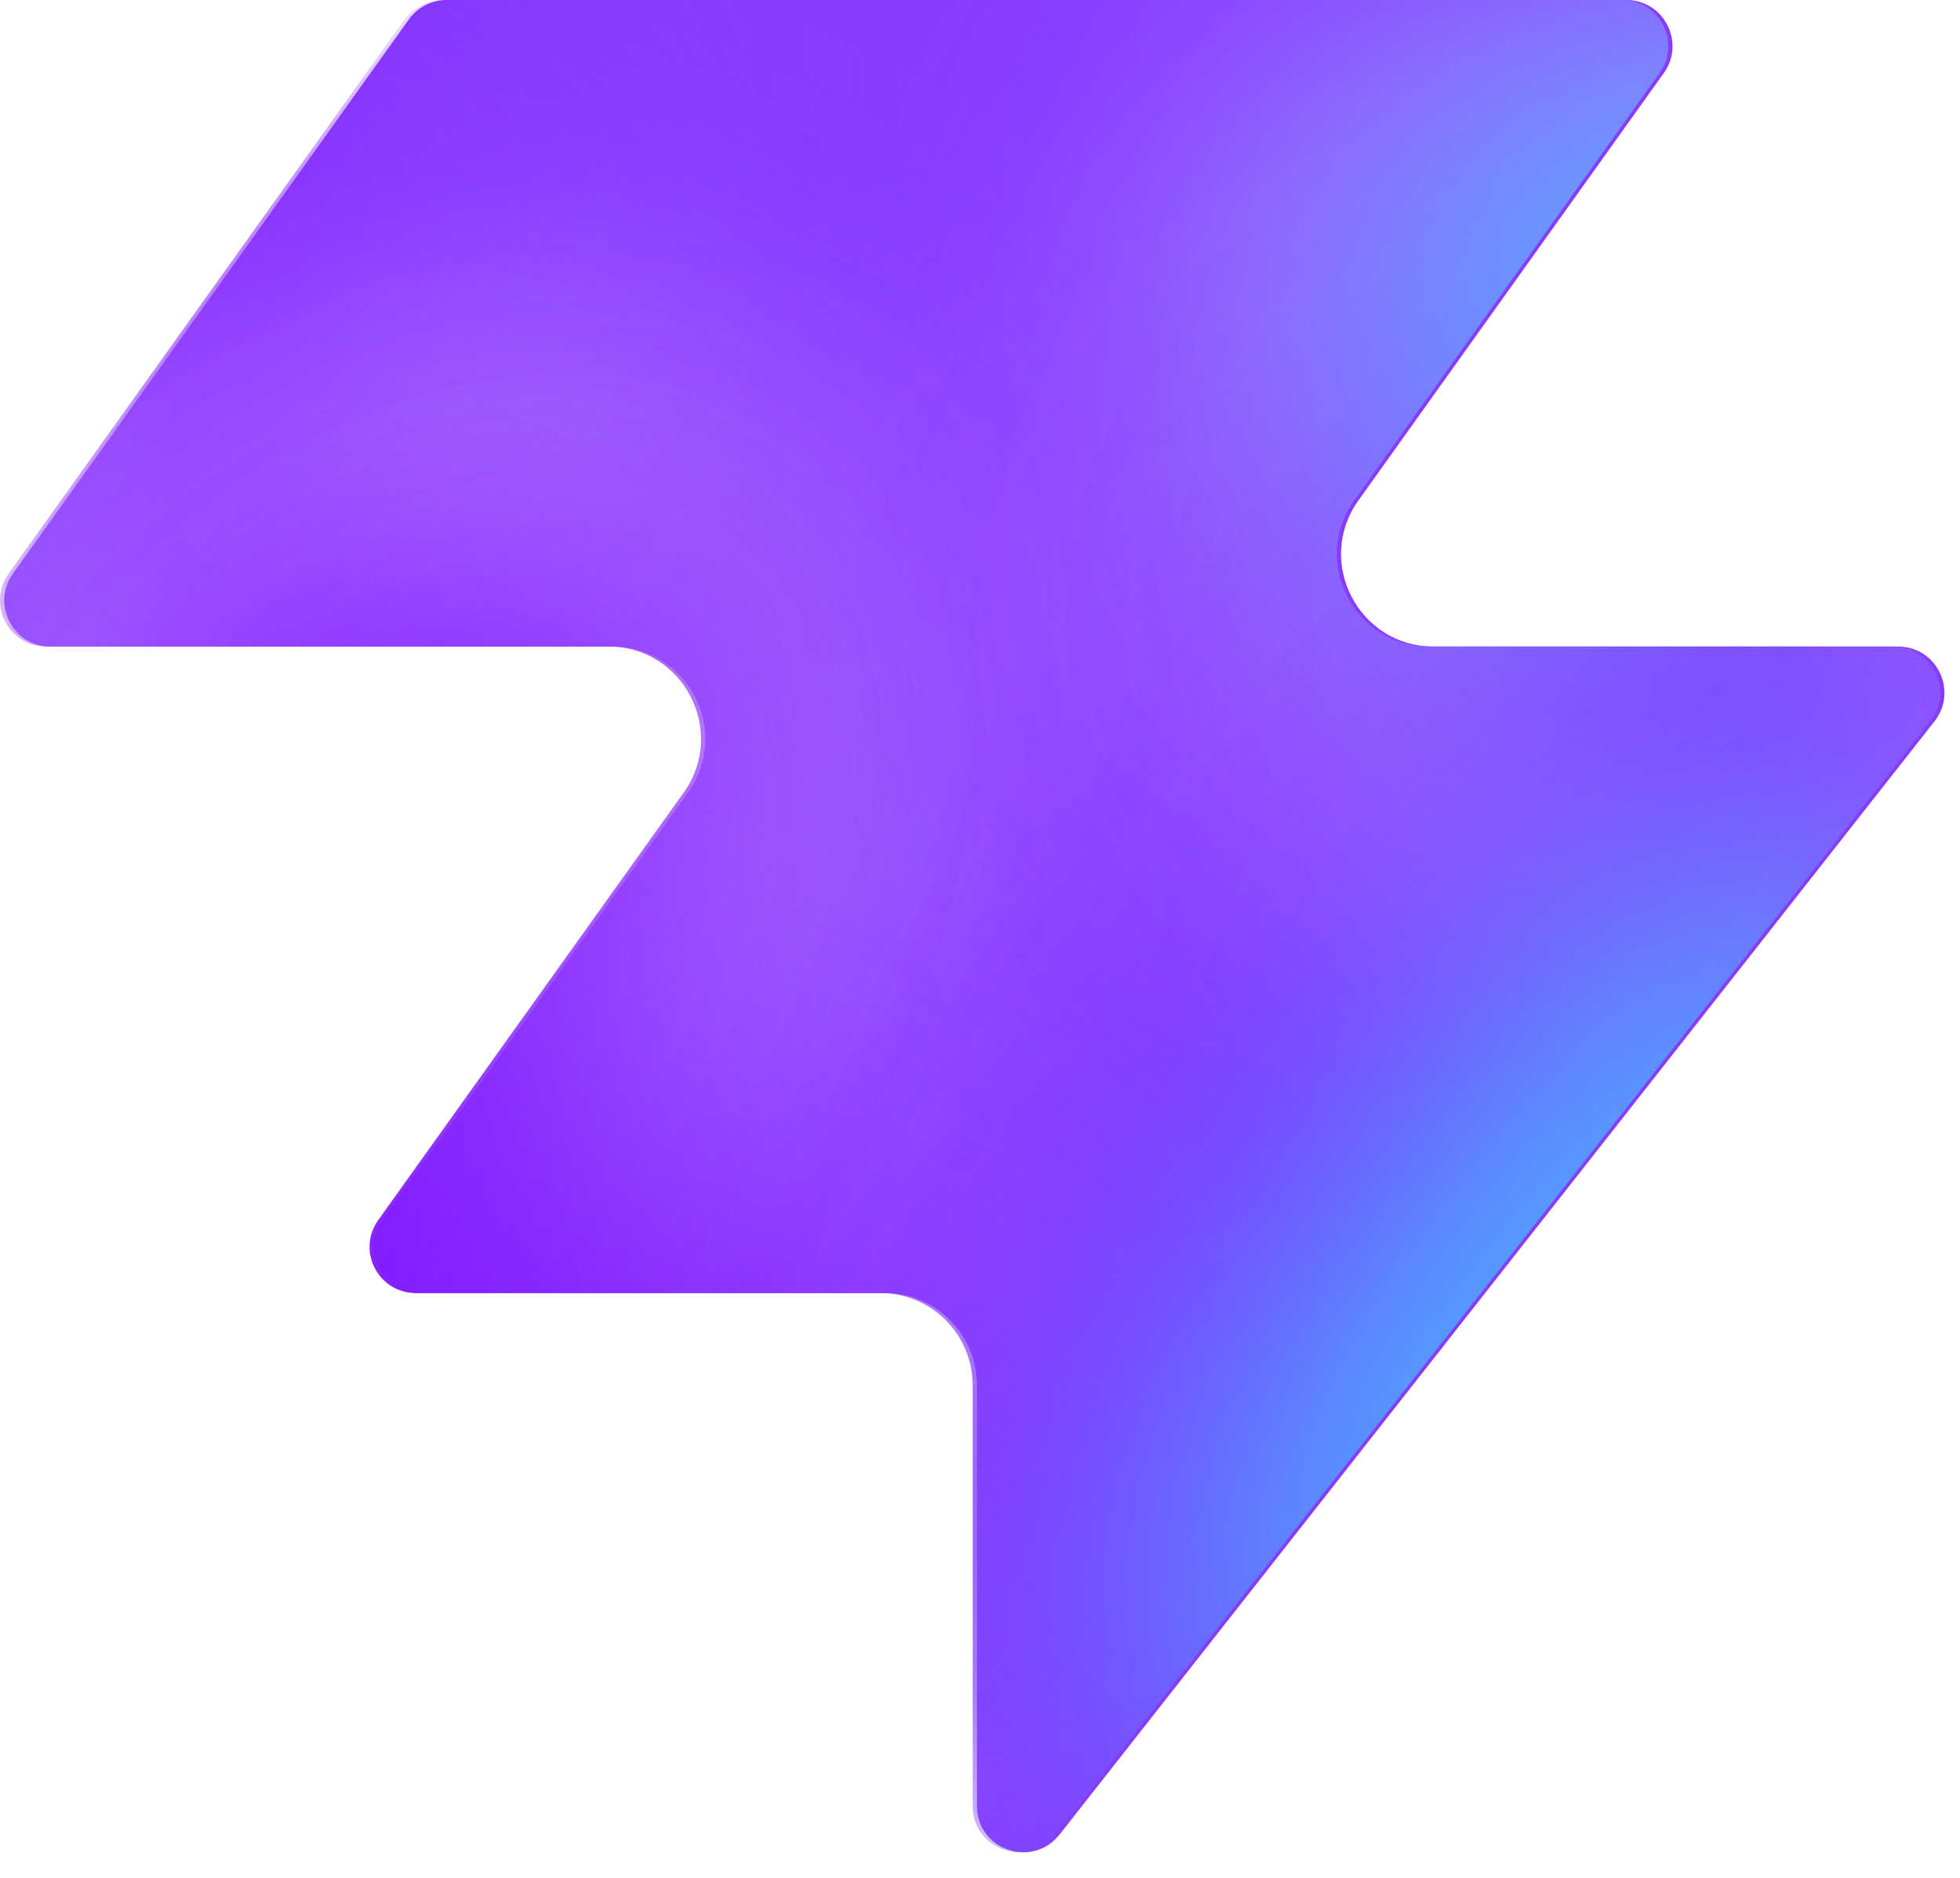
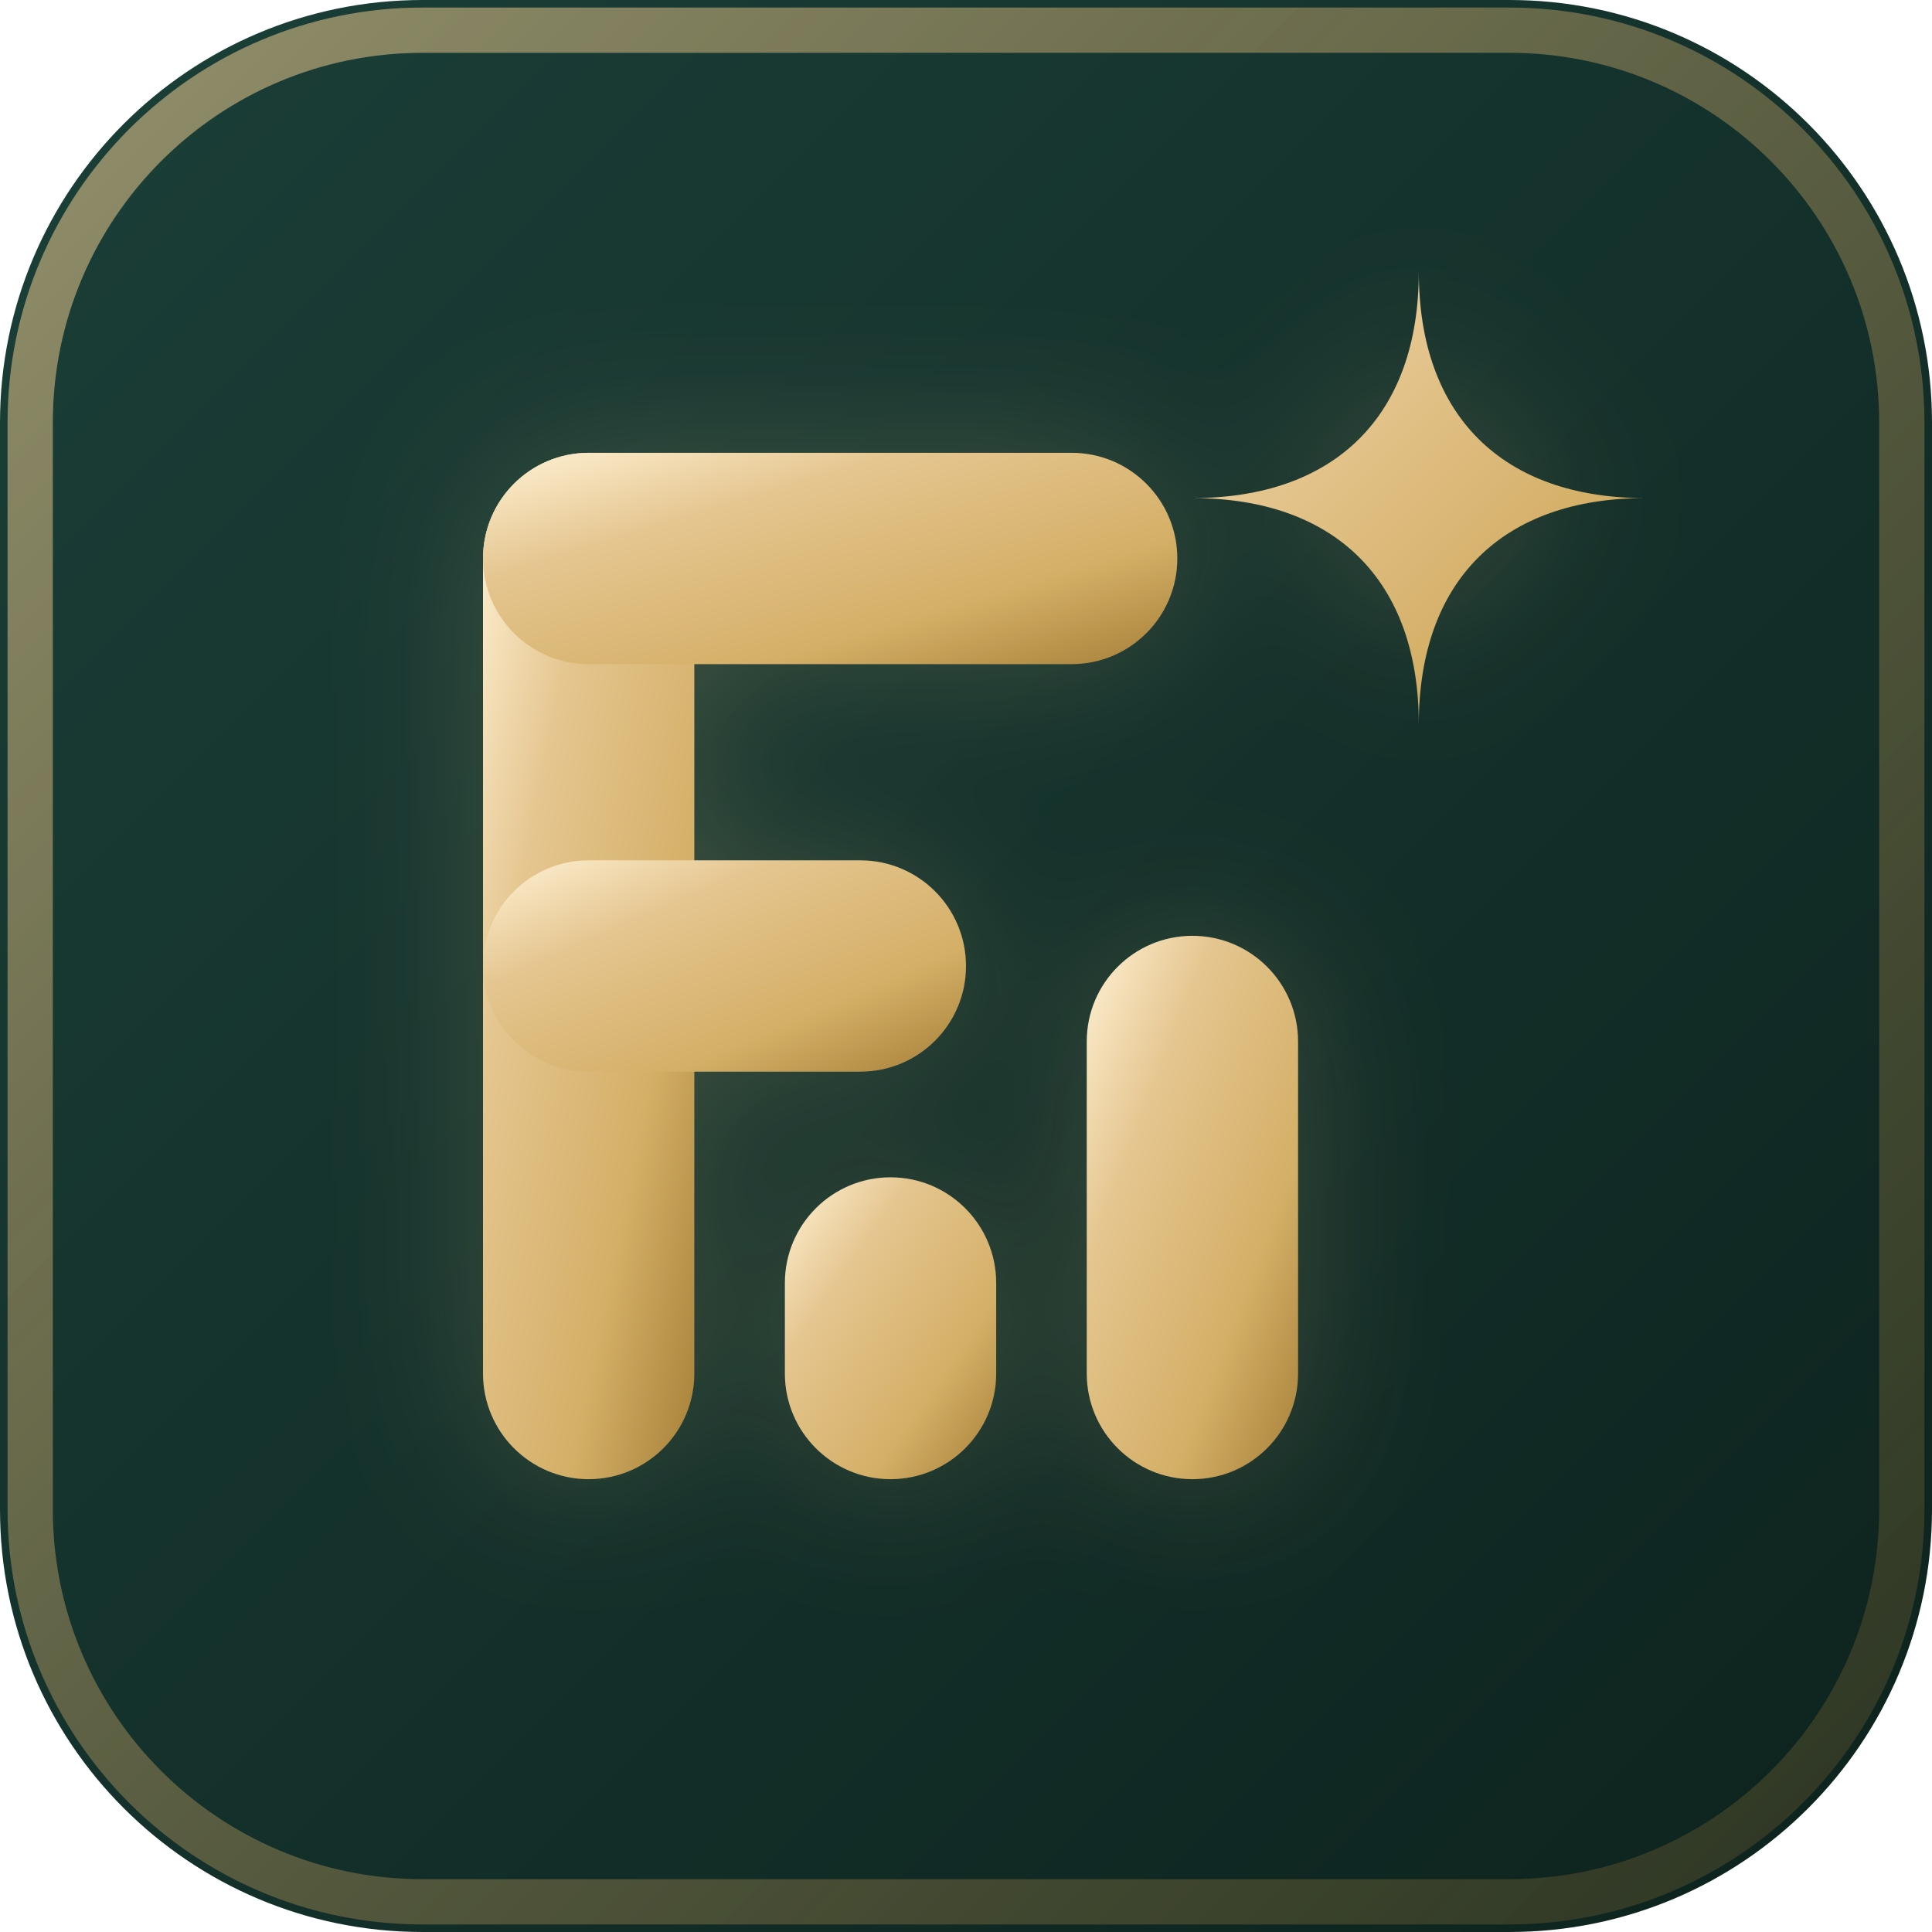
- <svg xmlns="http://www.w3.org/2000/svg" width="48" height="46" fill="none" viewBox="0 0 48 46">
-   <path fill="#863bff" d="M25.946 44.938c-.664.845-2.021.375-2.021-.698V33.937a2.26 2.26 0 0 0-2.262-2.262H10.287c-.92 0-1.456-1.04-.92-1.788l7.48-10.471c1.07-1.497 0-3.578-1.842-3.578H1.237c-.92 0-1.456-1.04-.92-1.788L10.013.474c.214-.297.556-.474.92-.474h28.894c.92 0 1.456 1.04.92 1.788l-7.48 10.471c-1.07 1.498 0 3.579 1.842 3.579h11.377c.943 0 1.473 1.088.89 1.83L25.947 44.94z" style="fill:#863bff;fill:color(display-p3 .525 .23 1);fill-opacity:1" />
-   <mask id="a" width="48" height="46" x="0" y="0" maskUnits="userSpaceOnUse" style="mask-type:alpha">
-     <path fill="#000" d="M25.842 44.938c-.664.844-2.021.375-2.021-.698V33.937a2.26 2.26 0 0 0-2.262-2.262H10.183c-.92 0-1.456-1.04-.92-1.788l7.48-10.471c1.07-1.498 0-3.579-1.842-3.579H1.133c-.92 0-1.456-1.04-.92-1.787L9.91.473c.214-.297.556-.474.92-.474h28.894c.92 0 1.456 1.04.92 1.788l-7.48 10.471c-1.07 1.498 0 3.578 1.842 3.578h11.377c.943 0 1.473 1.088.89 1.832L25.843 44.94z" style="fill:#000;fill-opacity:1" />
-   </mask>
-   <g mask="url(#a)">
-     <g filter="url(#b)">
-       <ellipse cx="5.508" cy="14.704" fill="#ede6ff" rx="5.508" ry="14.704" style="fill:#ede6ff;fill:color(display-p3 .927 .903 1);fill-opacity:1" transform="matrix(.00324 1 1 -.00324 -4.47 31.516)" />
-     </g>
-     <g filter="url(#c)">
-       <ellipse cx="10.399" cy="29.851" fill="#ede6ff" rx="10.399" ry="29.851" style="fill:#ede6ff;fill:color(display-p3 .927 .903 1);fill-opacity:1" transform="matrix(.00324 1 1 -.00324 -39.328 7.883)" />
-     </g>
-     <g filter="url(#d)">
-       <ellipse cx="5.508" cy="30.487" fill="#7e14ff" rx="5.508" ry="30.487" style="fill:#7e14ff;fill:color(display-p3 .492 .077 1);fill-opacity:1" transform="rotate(89.814 -25.913 -14.639)scale(1 -1)" />
-     </g>
-     <g filter="url(#e)">
-       <ellipse cx="5.508" cy="30.599" fill="#7e14ff" rx="5.508" ry="30.599" style="fill:#7e14ff;fill:color(display-p3 .492 .077 1);fill-opacity:1" transform="rotate(89.814 -32.644 -3.334)scale(1 -1)" />
-     </g>
-     <g filter="url(#f)">
-       <ellipse cx="5.508" cy="30.599" fill="#7e14ff" rx="5.508" ry="30.599" style="fill:#7e14ff;fill:color(display-p3 .492 .077 1);fill-opacity:1" transform="matrix(.00324 1 1 -.00324 -34.34 30.47)" />
-     </g>
-     <g filter="url(#g)">
-       <ellipse cx="14.072" cy="22.078" fill="#ede6ff" rx="14.072" ry="22.078" style="fill:#ede6ff;fill:color(display-p3 .927 .903 1);fill-opacity:1" transform="rotate(93.35 24.506 48.493)scale(-1 1)" />
-     </g>
-     <g filter="url(#h)">
-       <ellipse cx="3.47" cy="21.501" fill="#7e14ff" rx="3.47" ry="21.501" style="fill:#7e14ff;fill:color(display-p3 .492 .077 1);fill-opacity:1" transform="rotate(89.009 28.708 47.59)scale(-1 1)" />
-     </g>
-     <g filter="url(#i)">
-       <ellipse cx="3.47" cy="21.501" fill="#7e14ff" rx="3.47" ry="21.501" style="fill:#7e14ff;fill:color(display-p3 .492 .077 1);fill-opacity:1" transform="rotate(89.009 28.708 47.59)scale(-1 1)" />
-     </g>
-     <g filter="url(#j)">
-       <ellipse cx=".387" cy="8.972" fill="#7e14ff" rx="4.407" ry="29.108" style="fill:#7e14ff;fill:color(display-p3 .492 .077 1);fill-opacity:1" transform="rotate(39.51 .387 8.972)" />
-     </g>
-     <g filter="url(#k)">
-       <ellipse cx="47.523" cy="-6.092" fill="#7e14ff" rx="4.407" ry="29.108" style="fill:#7e14ff;fill:color(display-p3 .492 .077 1);fill-opacity:1" transform="rotate(37.892 47.523 -6.092)" />
-     </g>
-     <g filter="url(#l)">
-       <ellipse cx="41.412" cy="6.333" fill="#47bfff" rx="5.971" ry="9.665" style="fill:#47bfff;fill:color(display-p3 .28 .748 1);fill-opacity:1" transform="rotate(37.892 41.412 6.333)" />
-     </g>
-     <g filter="url(#m)">
-       <ellipse cx="-1.879" cy="38.332" fill="#7e14ff" rx="4.407" ry="29.108" style="fill:#7e14ff;fill:color(display-p3 .492 .077 1);fill-opacity:1" transform="rotate(37.892 -1.88 38.332)" />
-     </g>
-     <g filter="url(#n)">
-       <ellipse cx="-1.879" cy="38.332" fill="#7e14ff" rx="4.407" ry="29.108" style="fill:#7e14ff;fill:color(display-p3 .492 .077 1);fill-opacity:1" transform="rotate(37.892 -1.88 38.332)" />
-     </g>
-     <g filter="url(#o)">
-       <ellipse cx="35.651" cy="29.907" fill="#7e14ff" rx="4.407" ry="29.108" style="fill:#7e14ff;fill:color(display-p3 .492 .077 1);fill-opacity:1" transform="rotate(37.892 35.651 29.907)" />
-     </g>
-     <g filter="url(#p)">
-       <ellipse cx="38.418" cy="32.4" fill="#47bfff" rx="5.971" ry="15.297" style="fill:#47bfff;fill:color(display-p3 .28 .748 1);fill-opacity:1" transform="rotate(37.892 38.418 32.4)" />
-     </g>
-   </g>
+ <svg xmlns="http://www.w3.org/2000/svg" viewBox="0 0 64 64" width="64" height="64">
  <defs>
-     <filter id="b" width="60.045" height="41.654" x="-19.77" y="16.149" color-interpolation-filters="sRGB" filterUnits="userSpaceOnUse">
-       <feFlood flood-opacity="0" result="BackgroundImageFix" />
-       <feBlend in="SourceGraphic" in2="BackgroundImageFix" result="shape" />
-       <feGaussianBlur result="effect1_foregroundBlur_2002_17158" stdDeviation="7.659" />
-     </filter>
-     <filter id="c" width="90.34" height="51.437" x="-54.613" y="-7.533" color-interpolation-filters="sRGB" filterUnits="userSpaceOnUse">
-       <feFlood flood-opacity="0" result="BackgroundImageFix" />
-       <feBlend in="SourceGraphic" in2="BackgroundImageFix" result="shape" />
-       <feGaussianBlur result="effect1_foregroundBlur_2002_17158" stdDeviation="7.659" />
-     </filter>
-     <filter id="d" width="79.355" height="29.4" x="-49.64" y="2.03" color-interpolation-filters="sRGB" filterUnits="userSpaceOnUse">
-       <feFlood flood-opacity="0" result="BackgroundImageFix" />
-       <feBlend in="SourceGraphic" in2="BackgroundImageFix" result="shape" />
-       <feGaussianBlur result="effect1_foregroundBlur_2002_17158" stdDeviation="4.596" />
-     </filter>
-     <filter id="e" width="79.579" height="29.4" x="-45.045" y="20.029" color-interpolation-filters="sRGB" filterUnits="userSpaceOnUse">
-       <feFlood flood-opacity="0" result="BackgroundImageFix" />
-       <feBlend in="SourceGraphic" in2="BackgroundImageFix" result="shape" />
-       <feGaussianBlur result="effect1_foregroundBlur_2002_17158" stdDeviation="4.596" />
-     </filter>
-     <filter id="f" width="79.579" height="29.4" x="-43.513" y="21.178" color-interpolation-filters="sRGB" filterUnits="userSpaceOnUse">
-       <feFlood flood-opacity="0" result="BackgroundImageFix" />
-       <feBlend in="SourceGraphic" in2="BackgroundImageFix" result="shape" />
-       <feGaussianBlur result="effect1_foregroundBlur_2002_17158" stdDeviation="4.596" />
-     </filter>
-     <filter id="g" width="74.749" height="58.852" x="15.756" y="-17.901" color-interpolation-filters="sRGB" filterUnits="userSpaceOnUse">
-       <feFlood flood-opacity="0" result="BackgroundImageFix" />
-       <feBlend in="SourceGraphic" in2="BackgroundImageFix" result="shape" />
-       <feGaussianBlur result="effect1_foregroundBlur_2002_17158" stdDeviation="7.659" />
-     </filter>
-     <filter id="h" width="61.377" height="25.362" x="23.548" y="2.284" color-interpolation-filters="sRGB" filterUnits="userSpaceOnUse">
-       <feFlood flood-opacity="0" result="BackgroundImageFix" />
-       <feBlend in="SourceGraphic" in2="BackgroundImageFix" result="shape" />
-       <feGaussianBlur result="effect1_foregroundBlur_2002_17158" stdDeviation="4.596" />
-     </filter>
-     <filter id="i" width="61.377" height="25.362" x="23.548" y="2.284" color-interpolation-filters="sRGB" filterUnits="userSpaceOnUse">
-       <feFlood flood-opacity="0" result="BackgroundImageFix" />
-       <feBlend in="SourceGraphic" in2="BackgroundImageFix" result="shape" />
-       <feGaussianBlur result="effect1_foregroundBlur_2002_17158" stdDeviation="4.596" />
-     </filter>
-     <filter id="j" width="56.045" height="63.649" x="-27.636" y="-22.853" color-interpolation-filters="sRGB" filterUnits="userSpaceOnUse">
-       <feFlood flood-opacity="0" result="BackgroundImageFix" />
-       <feBlend in="SourceGraphic" in2="BackgroundImageFix" result="shape" />
-       <feGaussianBlur result="effect1_foregroundBlur_2002_17158" stdDeviation="4.596" />
-     </filter>
-     <filter id="k" width="54.814" height="64.646" x="20.116" y="-38.415" color-interpolation-filters="sRGB" filterUnits="userSpaceOnUse">
-       <feFlood flood-opacity="0" result="BackgroundImageFix" />
-       <feBlend in="SourceGraphic" in2="BackgroundImageFix" result="shape" />
-       <feGaussianBlur result="effect1_foregroundBlur_2002_17158" stdDeviation="4.596" />
-     </filter>
-     <filter id="l" width="33.541" height="35.313" x="24.641" y="-11.323" color-interpolation-filters="sRGB" filterUnits="userSpaceOnUse">
-       <feFlood flood-opacity="0" result="BackgroundImageFix" />
-       <feBlend in="SourceGraphic" in2="BackgroundImageFix" result="shape" />
-       <feGaussianBlur result="effect1_foregroundBlur_2002_17158" stdDeviation="4.596" />
-     </filter>
-     <filter id="m" width="54.814" height="64.646" x="-29.286" y="6.009" color-interpolation-filters="sRGB" filterUnits="userSpaceOnUse">
-       <feFlood flood-opacity="0" result="BackgroundImageFix" />
-       <feBlend in="SourceGraphic" in2="BackgroundImageFix" result="shape" />
-       <feGaussianBlur result="effect1_foregroundBlur_2002_17158" stdDeviation="4.596" />
-     </filter>
-     <filter id="n" width="54.814" height="64.646" x="-29.286" y="6.009" color-interpolation-filters="sRGB" filterUnits="userSpaceOnUse">
-       <feFlood flood-opacity="0" result="BackgroundImageFix" />
-       <feBlend in="SourceGraphic" in2="BackgroundImageFix" result="shape" />
-       <feGaussianBlur result="effect1_foregroundBlur_2002_17158" stdDeviation="4.596" />
-     </filter>
-     <filter id="o" width="54.814" height="64.646" x="8.244" y="-2.416" color-interpolation-filters="sRGB" filterUnits="userSpaceOnUse">
-       <feFlood flood-opacity="0" result="BackgroundImageFix" />
-       <feBlend in="SourceGraphic" in2="BackgroundImageFix" result="shape" />
-       <feGaussianBlur result="effect1_foregroundBlur_2002_17158" stdDeviation="4.596" />
-     </filter>
-     <filter id="p" width="39.409" height="43.623" x="18.713" y="10.588" color-interpolation-filters="sRGB" filterUnits="userSpaceOnUse">
-       <feFlood flood-opacity="0" result="BackgroundImageFix" />
-       <feBlend in="SourceGraphic" in2="BackgroundImageFix" result="shape" />
-       <feGaussianBlur result="effect1_foregroundBlur_2002_17158" stdDeviation="4.596" />
+     <linearGradient id="bgGrad" x1="0%" y1="0%" x2="100%" y2="100%">
+       <stop offset="0%" stop-color="#1B3F38" />
+       <stop offset="50%" stop-color="#14312B" />
+       <stop offset="100%" stop-color="#0D221D" />
+     </linearGradient>
+     <linearGradient id="goldGrad" x1="0%" y1="0%" x2="100%" y2="100%">
+       <stop offset="0%" stop-color="#FFF2D6" />
+       <stop offset="30%" stop-color="#E5C690" />
+       <stop offset="70%" stop-color="#D4AF67" />
+       <stop offset="100%" stop-color="#A68038" />
+     </linearGradient>
+     <linearGradient id="borderGrad" x1="0%" y1="0%" x2="100%" y2="100%">
+       <stop offset="0%" stop-color="#E5C690" stop-opacity="0.6" />
+       <stop offset="100%" stop-color="#A68038" stop-opacity="0.2" />
+     </linearGradient>
+     <filter id="goldGlow" x="-20%" y="-20%" width="140%" height="140%">
+       <feDropShadow dx="0" dy="1" stdDeviation="1.5" flood-color="#000000" flood-opacity="0.35" />
+       <feDropShadow dx="0" dy="0" stdDeviation="2.5" flood-color="#E5C690" flood-opacity="0.2" />
    </filter>
  </defs>
+   <rect width="64" height="64" rx="14" fill="url(#bgGrad)" />
+   <rect x="1" y="1" width="62" height="62" rx="13" fill="none" stroke="url(#borderGrad)" stroke-width="1.5" />
+   <g filter="url(#goldGlow)">
+     <rect x="16" y="15" width="7" height="34" rx="3.5" fill="url(#goldGrad)" />
+     <rect x="16" y="15" width="23" height="7" rx="3.5" fill="url(#goldGrad)" />
+     <rect x="16" y="28.5" width="16" height="7" rx="3.5" fill="url(#goldGrad)" />
+     <rect x="36" y="31" width="7" height="18" rx="3.5" fill="url(#goldGrad)" />
+     <rect x="26" y="39" width="7" height="10" rx="3.5" fill="url(#goldGrad)" />
+     <path d="M47 9 C47 13.8 44.2 16.5 39.5 16.5 C44.2 16.5 47 19.2 47 24 C47 19.2 49.8 16.5 54.5 16.5 C49.8 16.5 47 13.8 47 9 Z" fill="url(#goldGrad)" />
+   </g>
</svg>
